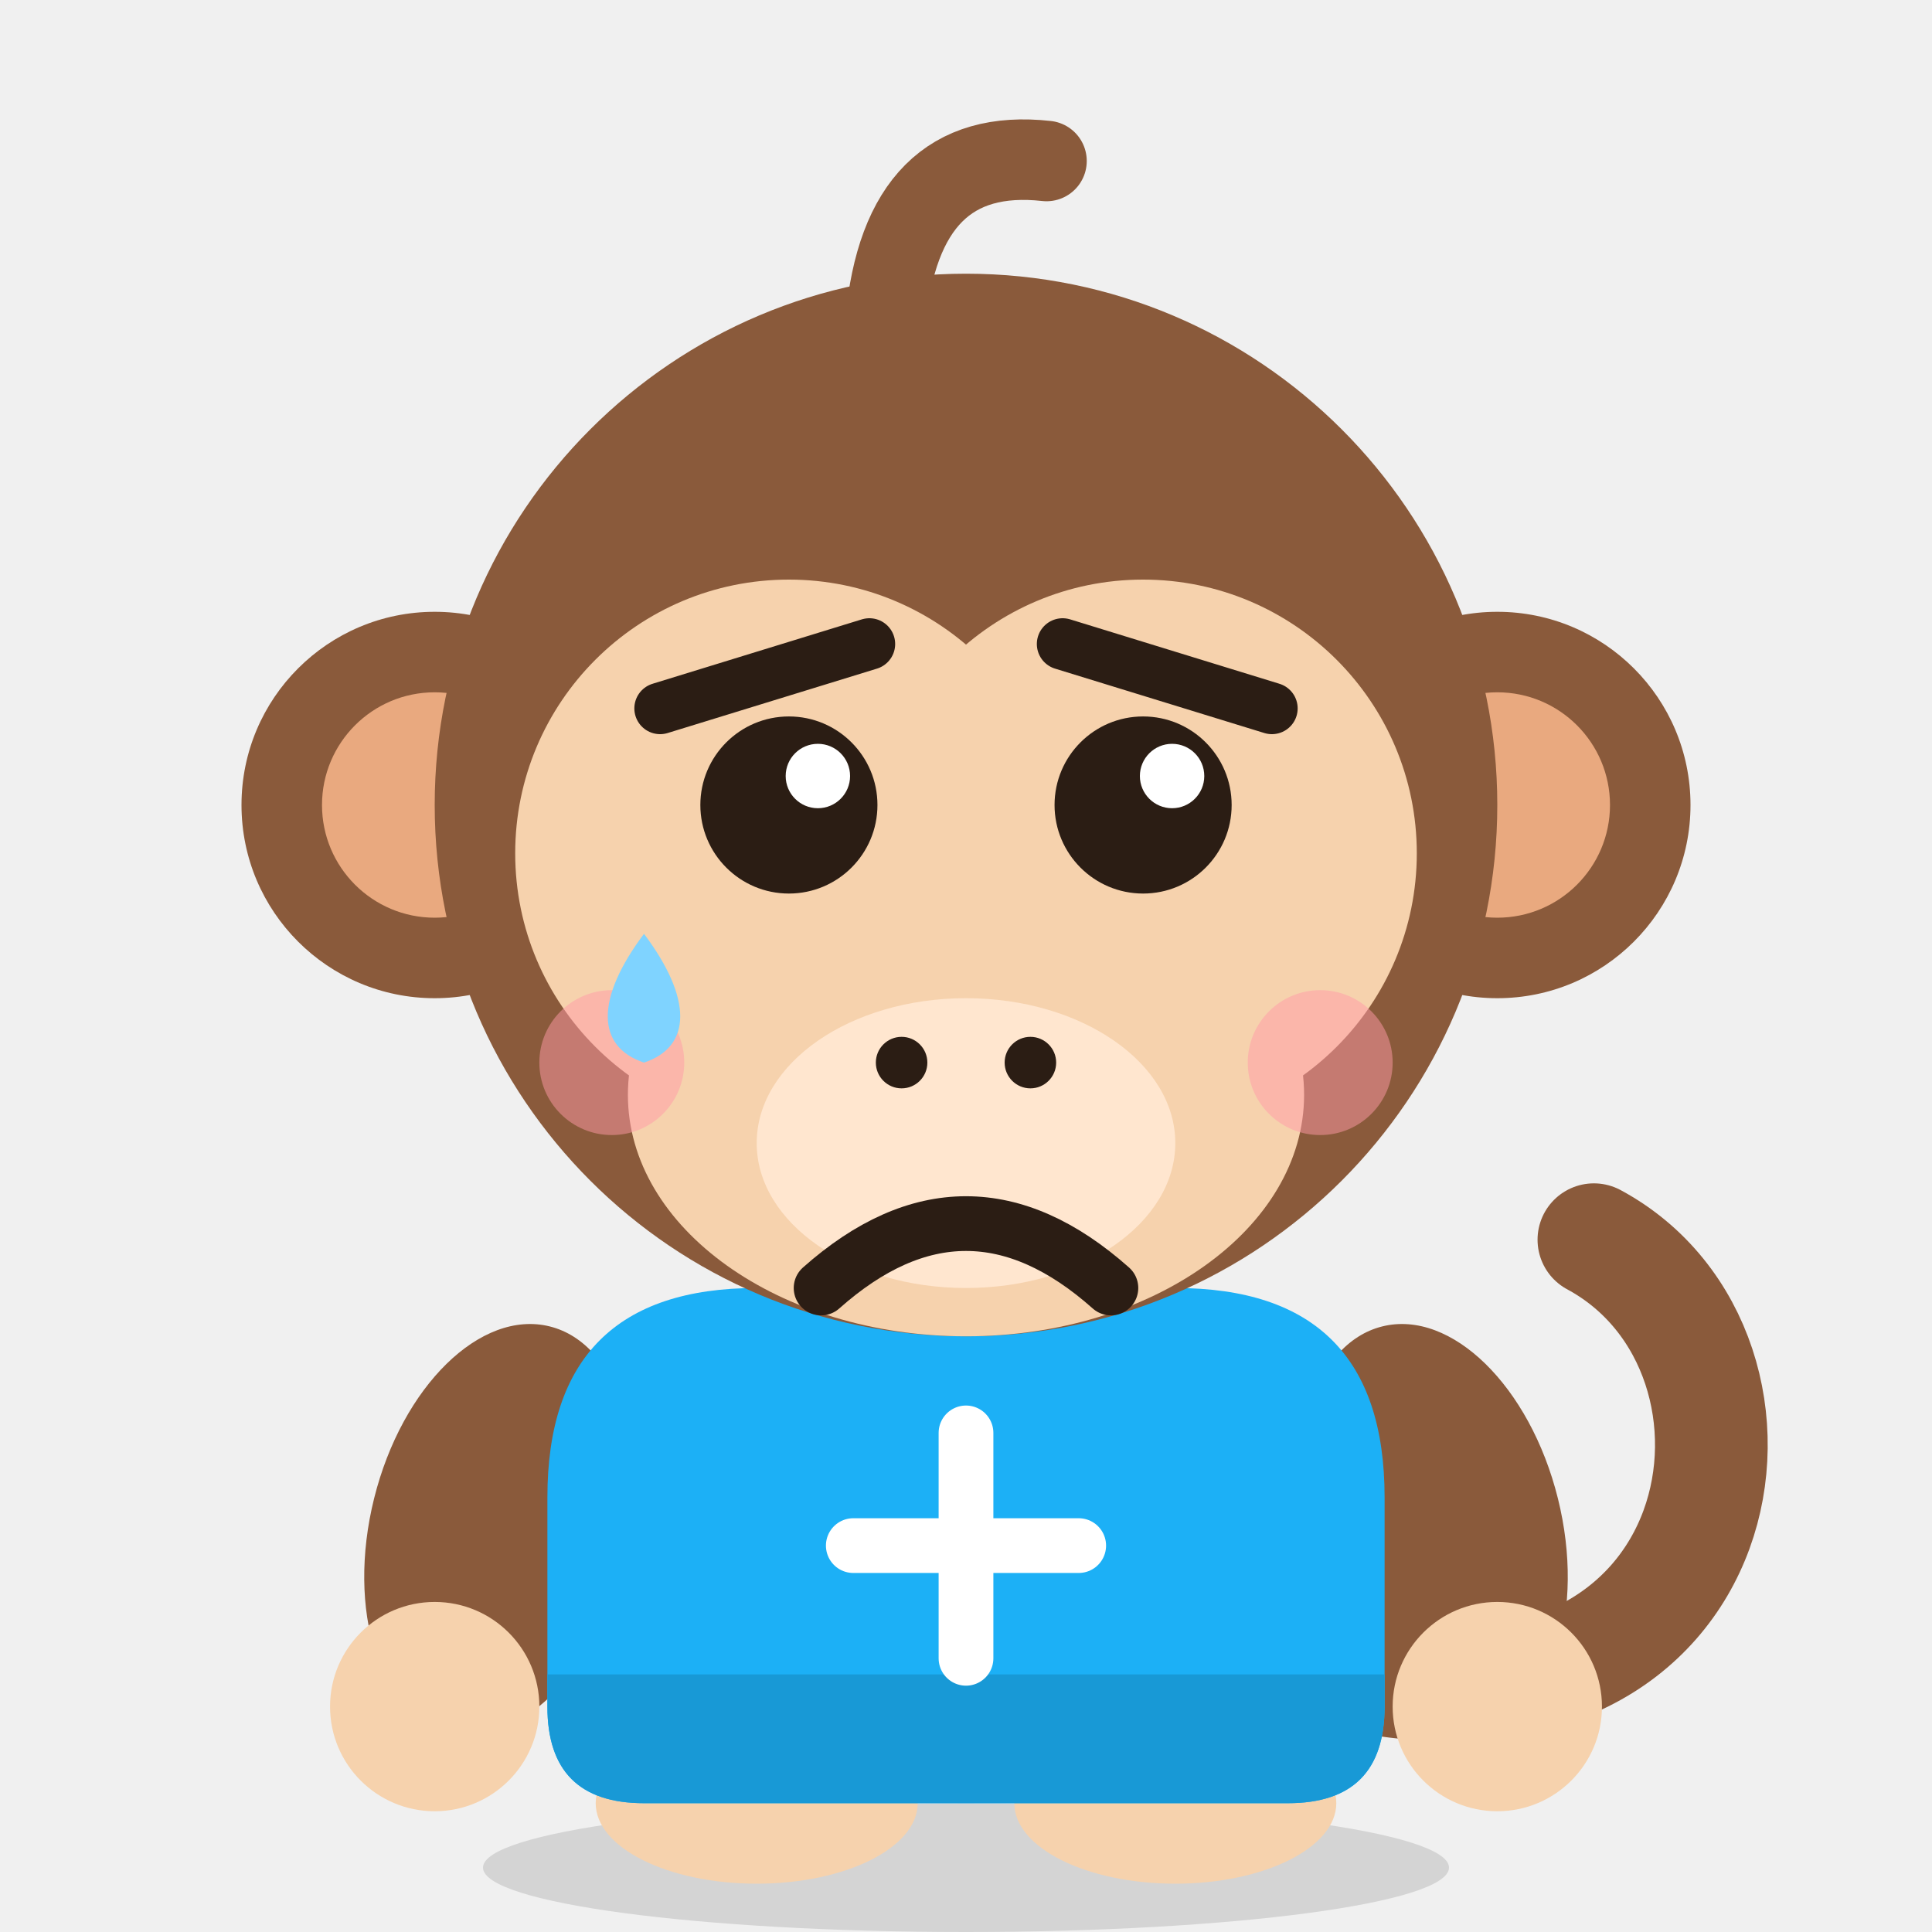
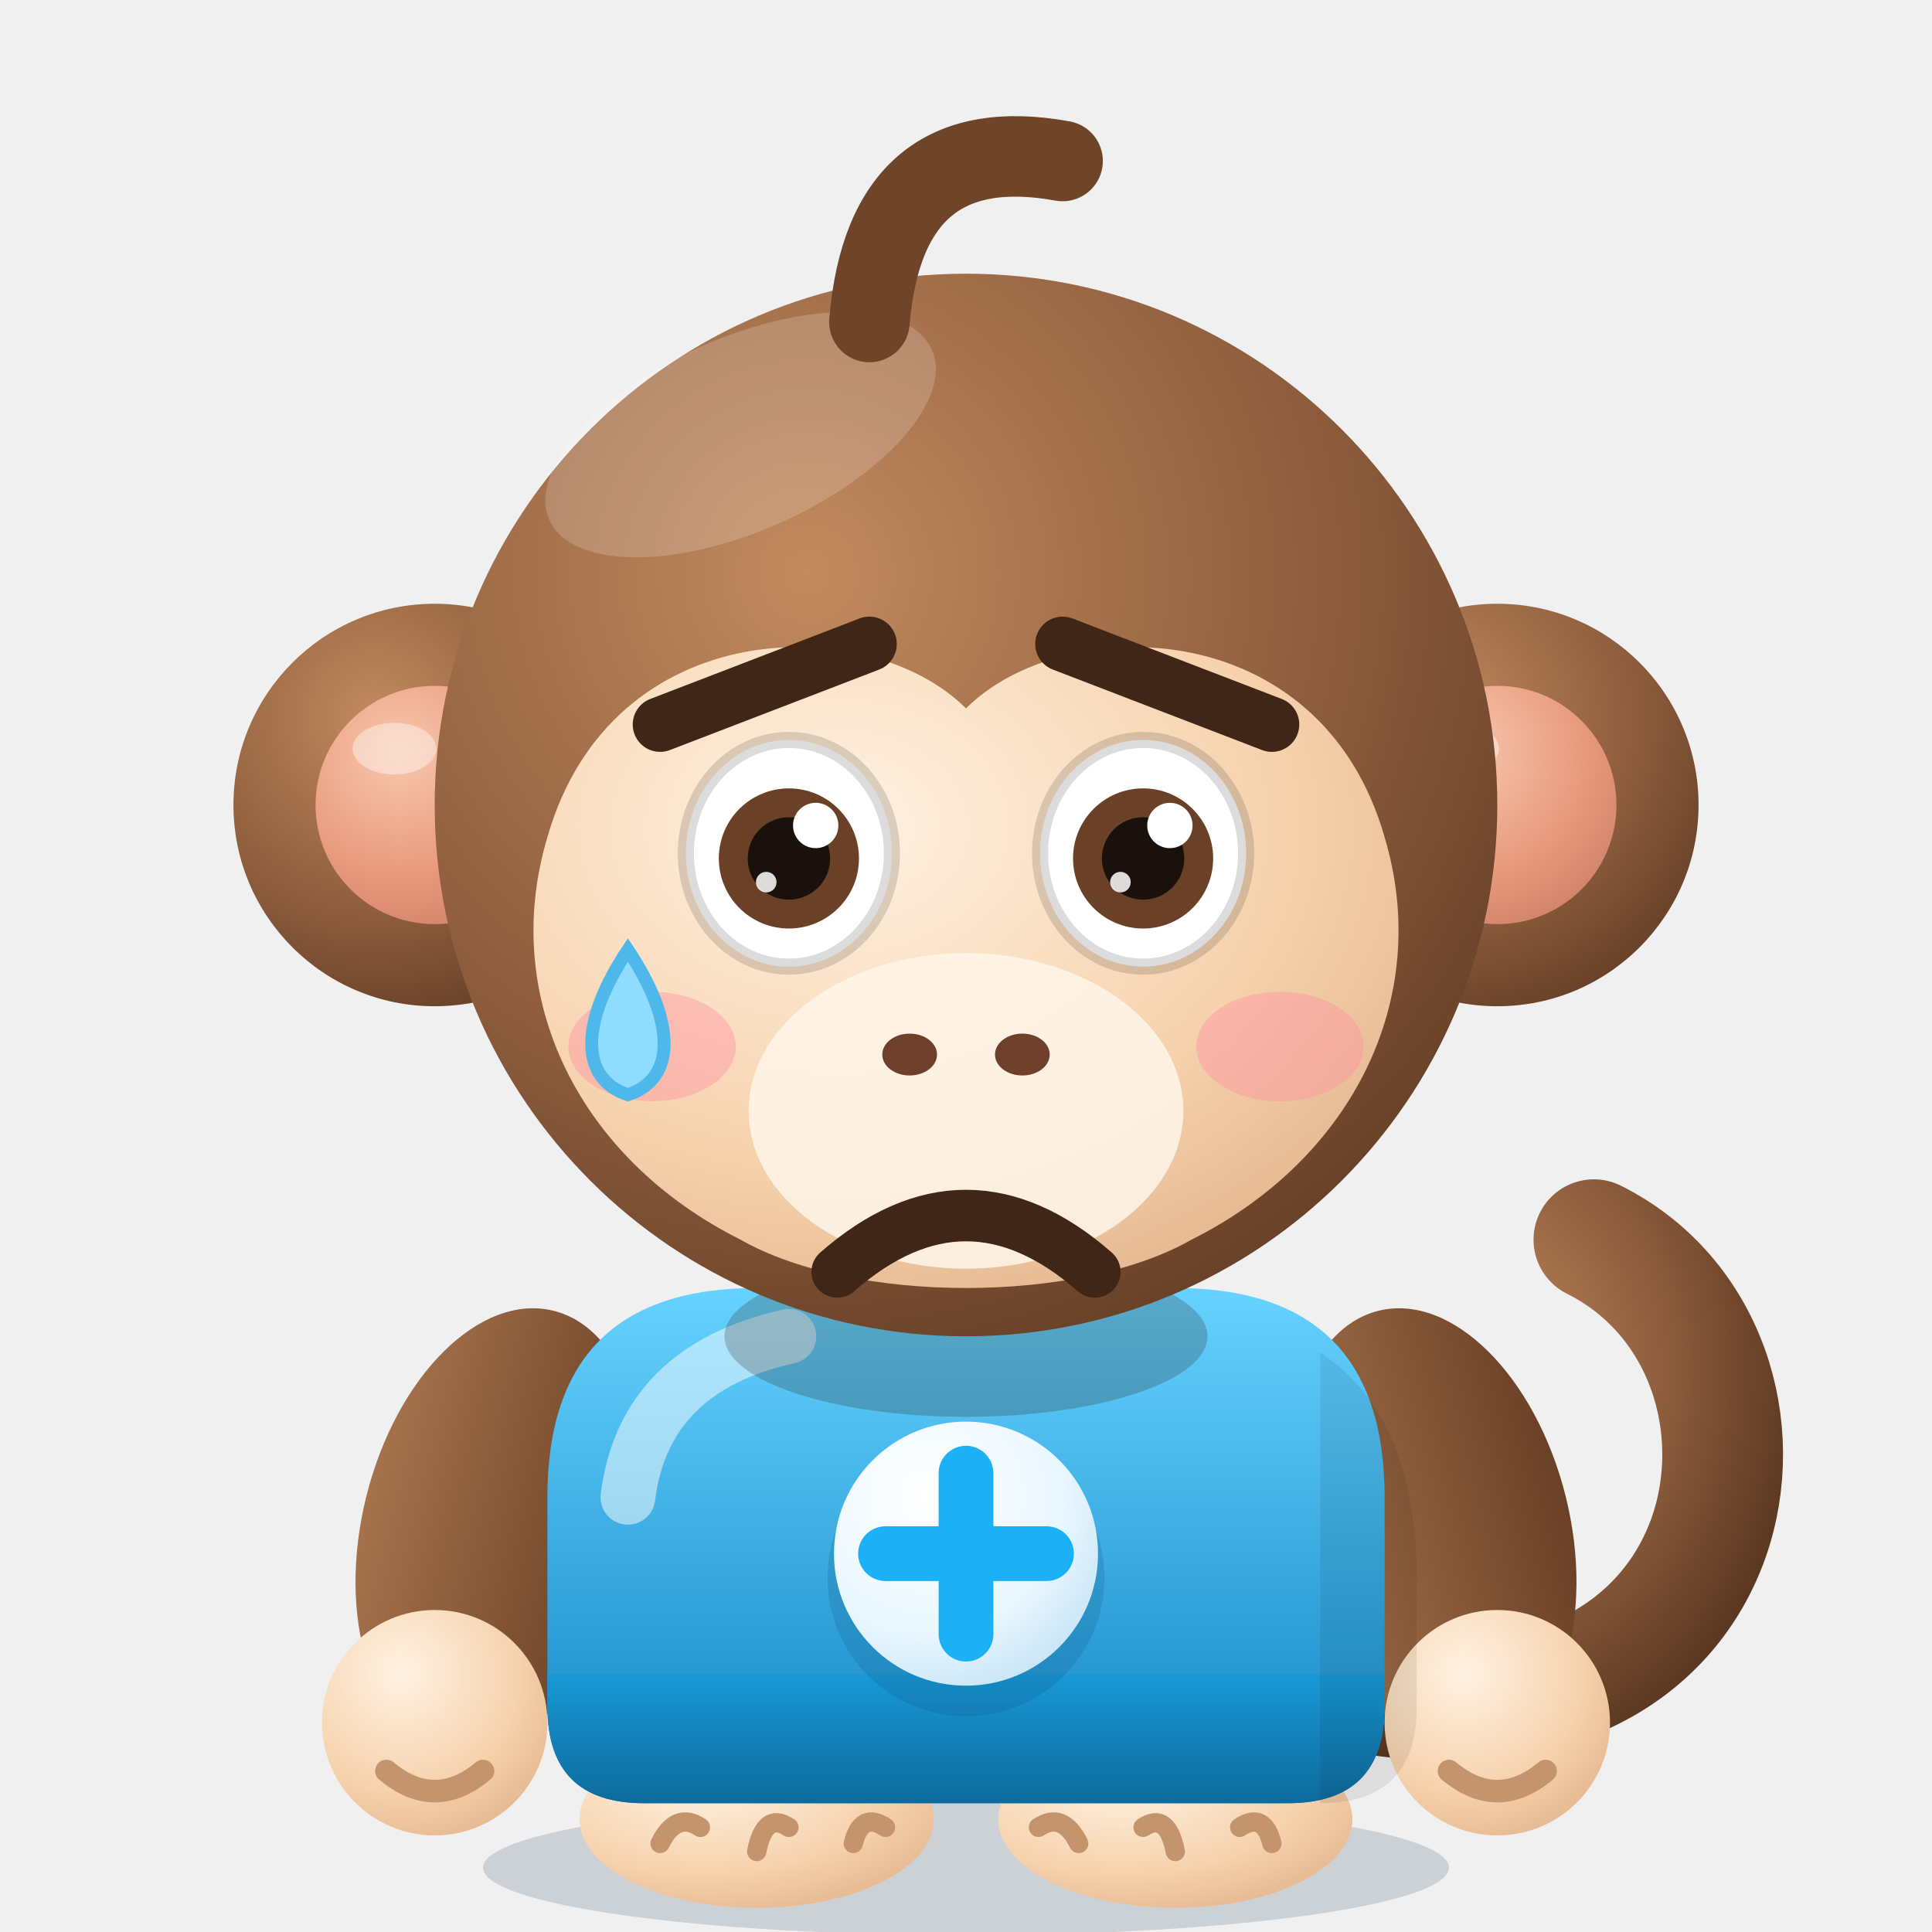
<svg xmlns="http://www.w3.org/2000/svg" width="240" height="240" viewBox="0 0 120 120" class="ch ch-gomi ch-sad">
-   <ellipse cx="60" cy="116" rx="30" ry="4" fill="#000" opacity=".12" />
+   <defs>
+     <radialGradient id="c2fur" cx=".35" cy=".28" r=".95">
+       <stop offset="0" stop-color="#c28a5e" />
+       <stop offset=".55" stop-color="#8a5a3b" />
+       <stop offset="1" stop-color="#50301b" />
+     </radialGradient>
+     <radialGradient id="c2skin" cx=".35" cy=".28" r=".95">
+       <stop offset="0" stop-color="#fff2e2" />
+       <stop offset=".55" stop-color="#f6d2ad" />
+       <stop offset="1" stop-color="#dba980" />
+     </radialGradient>
+     <radialGradient id="c2ear" cx=".35" cy=".28" r=".95">
+       <stop offset="0" stop-color="#f8c8ae" />
+       <stop offset=".55" stop-color="#e8997c" />
+       <stop offset="1" stop-color="#c37760" />
+     </radialGradient>
+     <linearGradient id="c2shirt" x1="0" y1="0" x2="0" y2="1">
+       <stop offset="0" stop-color="#66d2ff" />
+       <stop offset="1" stop-color="#1286c4" />
+     </linearGradient>
+     <linearGradient id="c2hem" x1="0" y1="0" x2="0" y2="1">
+       <stop offset="0" stop-color="#1899d6" />
+       <stop offset="1" stop-color="#0d6a9c" />
+     </linearGradient>
+     <radialGradient id="c2badge" cx=".35" cy=".28" r=".95">
+       <stop offset="0" stop-color="#ffffff" />
+       <stop offset=".55" stop-color="#e9f7ff" />
+       <stop offset="1" stop-color="#b2d9f0" />
+     </radialGradient>
+     <linearGradient id="c2arm" x1="0" y1="0" x2="1" y2="0">
+       <stop offset="0" stop-color="#a5724c" />
+       <stop offset="1" stop-color="#6a4026" />
+     </linearGradient>
+     <linearGradient id="c2ban" x1="0" y1="0" x2="0" y2="1">
+       <stop offset="0" stop-color="#ffe36e" />
+       <stop offset="1" stop-color="#f2b705" />
+     </linearGradient>
+   </defs>
+   <ellipse cx="60" cy="116" rx="30" ry="4.2" fill="#0b2a44" opacity=".16" />
  <g class="ch-bob">
-     <path class="ch-tail" d="M84 104c24 5 28-20 15-27" fill="none" stroke="#8a5a3b" stroke-width="7" stroke-linecap="round" />
-     <ellipse cx="47" cy="112" rx="10" ry="5" fill="#f6d2ad" />
-     <ellipse cx="73" cy="112" rx="10" ry="5" fill="#f6d2ad" />
-     <ellipse cx="31" cy="95" rx="8" ry="13" transform="rotate(14 31 95)" fill="#8a5a3b" />
-     <circle cx="27" cy="106" r="6.500" fill="#f6d2ad" />
+     <path class="ch-tail" d="M84 105c25 5 29-21 15-28" fill="none" stroke="url(#c2fur)" stroke-width="7.5" stroke-linecap="round" />
+     <ellipse cx="47" cy="113" rx="11" ry="5.5" fill="url(#c2skin)" />
+     <ellipse cx="73" cy="113" rx="11" ry="5.5" fill="url(#c2skin)" />
+     <path d="M41 114.500q1-2 2.500-1M47 115q.5-2.500 2-1.500M53 114.500q.5-2 2-1M67 114.500q-1-2-2.500-1M73 115q-.5-2.500-2-1.500M79 114.500q-.5-2-2-1" stroke="#c4946c" stroke-width="1.2" fill="none" stroke-linecap="round" />
+     <ellipse cx="31" cy="95" rx="8.5" ry="14" transform="rotate(14 31 95)" fill="url(#c2arm)" />
+     <circle cx="27" cy="107" r="7" fill="url(#c2skin)" />
+     <path d="M24 110q3 2.5 6 0" fill="none" stroke="#c4946c" stroke-width="1.4" stroke-linecap="round" />
    <g class="ch-wave">
-       <ellipse cx="89" cy="95" rx="8" ry="13" transform="rotate(-14 89 95)" fill="#8a5a3b" />
-       <circle cx="93" cy="106" r="6.500" fill="#f6d2ad" />
+       <ellipse cx="89" cy="95" rx="8.5" ry="14" transform="rotate(-14 89 95)" fill="url(#c2arm)" />
+       <circle cx="93" cy="107" r="7" fill="url(#c2skin)" />
+       <path d="M90 110q3 2.5 6 0" fill="none" stroke="#c4946c" stroke-width="1.4" stroke-linecap="round" />
    </g>
-     <path d="M34 93q0-13 13-13h26q13 0 13 13v13q0 6-6 6H40q-6 0-6-6z" fill="#1cb0f6" />
-     <path d="M34 104h52v2q0 6-6 6H40q-6 0-6-6z" fill="#1899d6" />
-     <path d="M60 89v14M53 96h14" stroke="#fff" stroke-width="3.400" stroke-linecap="round" />
-     <path d="M55 20q1-11 10-10" fill="none" stroke="#8a5a3b" stroke-width="5" stroke-linecap="round" />
-     <circle cx="27" cy="50" r="12" fill="#8a5a3b" />
-     <circle cx="93" cy="50" r="12" fill="#8a5a3b" />
-     <circle cx="27" cy="50" r="7" fill="#e9a97f" />
-     <circle cx="93" cy="50" r="7" fill="#e9a97f" />
-     <circle cx="60" cy="50" r="33" fill="#8a5a3b" />
-     <circle cx="49" cy="53" r="17" fill="#f6d2ad" />
-     <circle cx="71" cy="53" r="17" fill="#f6d2ad" />
-     <ellipse cx="60" cy="68" rx="21" ry="15" fill="#f6d2ad" />
-     <ellipse cx="60" cy="71" rx="13" ry="9" fill="#ffe6cf" />
-     <circle cx="38" cy="66" r="4.500" fill="#ff9aa8" opacity=".5" />
-     <circle cx="82" cy="66" r="4.500" fill="#ff9aa8" opacity=".5" />
+     <path d="M34 93q0-13 13-13h26q13 0 13 13v13q0 6-6 6H40q-6 0-6-6z" fill="url(#c2shirt)" />
+     <path d="M34 104h52v2q0 6-6 6H40q-6 0-6-6z" fill="url(#c2hem)" />
+     <path d="M82 84q6 4 6 14v8q0 6-6 6" fill="#000" opacity=".08" />
+     <path d="M39 93q1-8 10-10" fill="none" stroke="#fff" stroke-opacity=".5" stroke-width="3.4" stroke-linecap="round" />
+     <circle cx="60" cy="98" r="8.600" fill="#0b4a73" opacity=".18" />
+     <circle cx="60" cy="96.500" r="8.200" fill="url(#c2badge)" />
+     <path d="M60 91.500v10M55 96.500h10" stroke="#1cb0f6" stroke-width="3.400" stroke-linecap="round" />
+     <ellipse cx="60" cy="83" rx="15" ry="5" fill="#2b150a" opacity=".22" />
+     <g class="ch-ear">
+       <circle cx="27" cy="50" r="12.500" fill="url(#c2fur)" />
+       <circle cx="27" cy="50" r="7.400" fill="url(#c2ear)" />
+       <ellipse cx="24.500" cy="46.500" rx="2.600" ry="1.600" fill="#fff" opacity=".4" />
+     </g>
+     <g class="ch-ear">
+       <circle cx="93" cy="50" r="12.500" fill="url(#c2fur)" />
+       <circle cx="93" cy="50" r="7.400" fill="url(#c2ear)" />
+       <ellipse cx="90.500" cy="46.500" rx="2.600" ry="1.600" fill="#fff" opacity=".4" />
+     </g>
+     <circle cx="60" cy="50" r="33" fill="url(#c2fur)" />
+     <ellipse cx="46" cy="27" rx="13" ry="6" fill="#fff" opacity=".18" transform="rotate(-24 46 27)" />
+     <path class="ch-hair" d="M54 20q1-12 12-10" fill="none" stroke="#6e4528" stroke-width="5" stroke-linecap="round" />
+     <path d="M60 44C54 38 38 38 34 52C31 62 36 72 46 77C53 81 67 81 74 77C84 72 89 62 86 52C82 38 66 38 60 44Z" fill="url(#c2skin)" />
+     <ellipse cx="60" cy="69" rx="13.500" ry="9.800" fill="#fff6ea" opacity=".85" />
+     <ellipse cx="40.500" cy="65" rx="5.200" ry="3.400" fill="#ff8fa3" opacity=".42" />
+     <ellipse cx="79.500" cy="65" rx="5.200" ry="3.400" fill="#ff8fa3" opacity=".42" />
+     <path d="M41 45l13-5M79 45l-13-5" stroke="#3f2616" stroke-width="3.4" stroke-linecap="round" />
    <g class="ch-blink">
-       <circle cx="49" cy="50" r="5.500" fill="#2b1d14" />
-       <circle cx="71" cy="50" r="5.500" fill="#2b1d14" />
-       <circle cx="50.800" cy="48.200" r="2" fill="#fff" />
-       <circle cx="72.800" cy="48.200" r="2" fill="#fff" />
+       <ellipse cx="49" cy="53" rx="6.4" ry="7.04" fill="#fff" />
+       <ellipse cx="49" cy="53" rx="6.4" ry="7.04" fill="none" stroke="#000" stroke-opacity=".14" />
+       <g class="ch-look">
+         <circle cx="49" cy="53.32" r="4.352" fill="#6a4126" />
+         <circle cx="49" cy="53.32" r="2.56" fill="#1a110c" />
+         <circle cx="50.664" cy="51.272" r="1.408" fill="#fff" />
+         <circle cx="47.592" cy="54.792" r="0.64" fill="#fff" opacity=".85" />
+       </g>
    </g>
-     <path d="M41 44l13-4M79 44l-13-4" stroke="#2b1d14" stroke-width="3.200" stroke-linecap="round" />
-     <path class="ch-tear" d="M40 58c-3 4-3 7 0 8 3-1 3-4 0-8z" fill="#7fd3ff" />
-     <circle cx="56" cy="66" r="1.600" fill="#2b1d14" />
-     <circle cx="64" cy="66" r="1.600" fill="#2b1d14" />
-     <path d="M51 80q9-8 18 0" fill="none" stroke="#2b1d14" stroke-width="3.400" stroke-linecap="round" />
+     <g class="ch-blink">
+       <ellipse cx="71" cy="53" rx="6.4" ry="7.04" fill="#fff" />
+       <ellipse cx="71" cy="53" rx="6.4" ry="7.04" fill="none" stroke="#000" stroke-opacity=".14" />
+       <g class="ch-look">
+         <circle cx="71" cy="53.32" r="4.352" fill="#6a4126" />
+         <circle cx="71" cy="53.32" r="2.56" fill="#1a110c" />
+         <circle cx="72.664" cy="51.272" r="1.408" fill="#fff" />
+         <circle cx="69.592" cy="54.792" r="0.64" fill="#fff" opacity=".85" />
+       </g>
+     </g>
+     <path class="ch-tear" d="M39 59c-3 4.500-3 8 0 9 3-1 3-4.500 0-9z" fill="#8fdcff" stroke="#4fb8ea" stroke-width=".8" />
+     <ellipse cx="56.500" cy="65.500" rx="1.700" ry="1.300" fill="#6e3f2a" />
+     <ellipse cx="63.500" cy="65.500" rx="1.700" ry="1.300" fill="#6e3f2a" />
+     <path d="M52 79q8-7 16 0" fill="none" stroke="#3f2616" stroke-width="3.2" stroke-linecap="round" />
  </g>
</svg>
